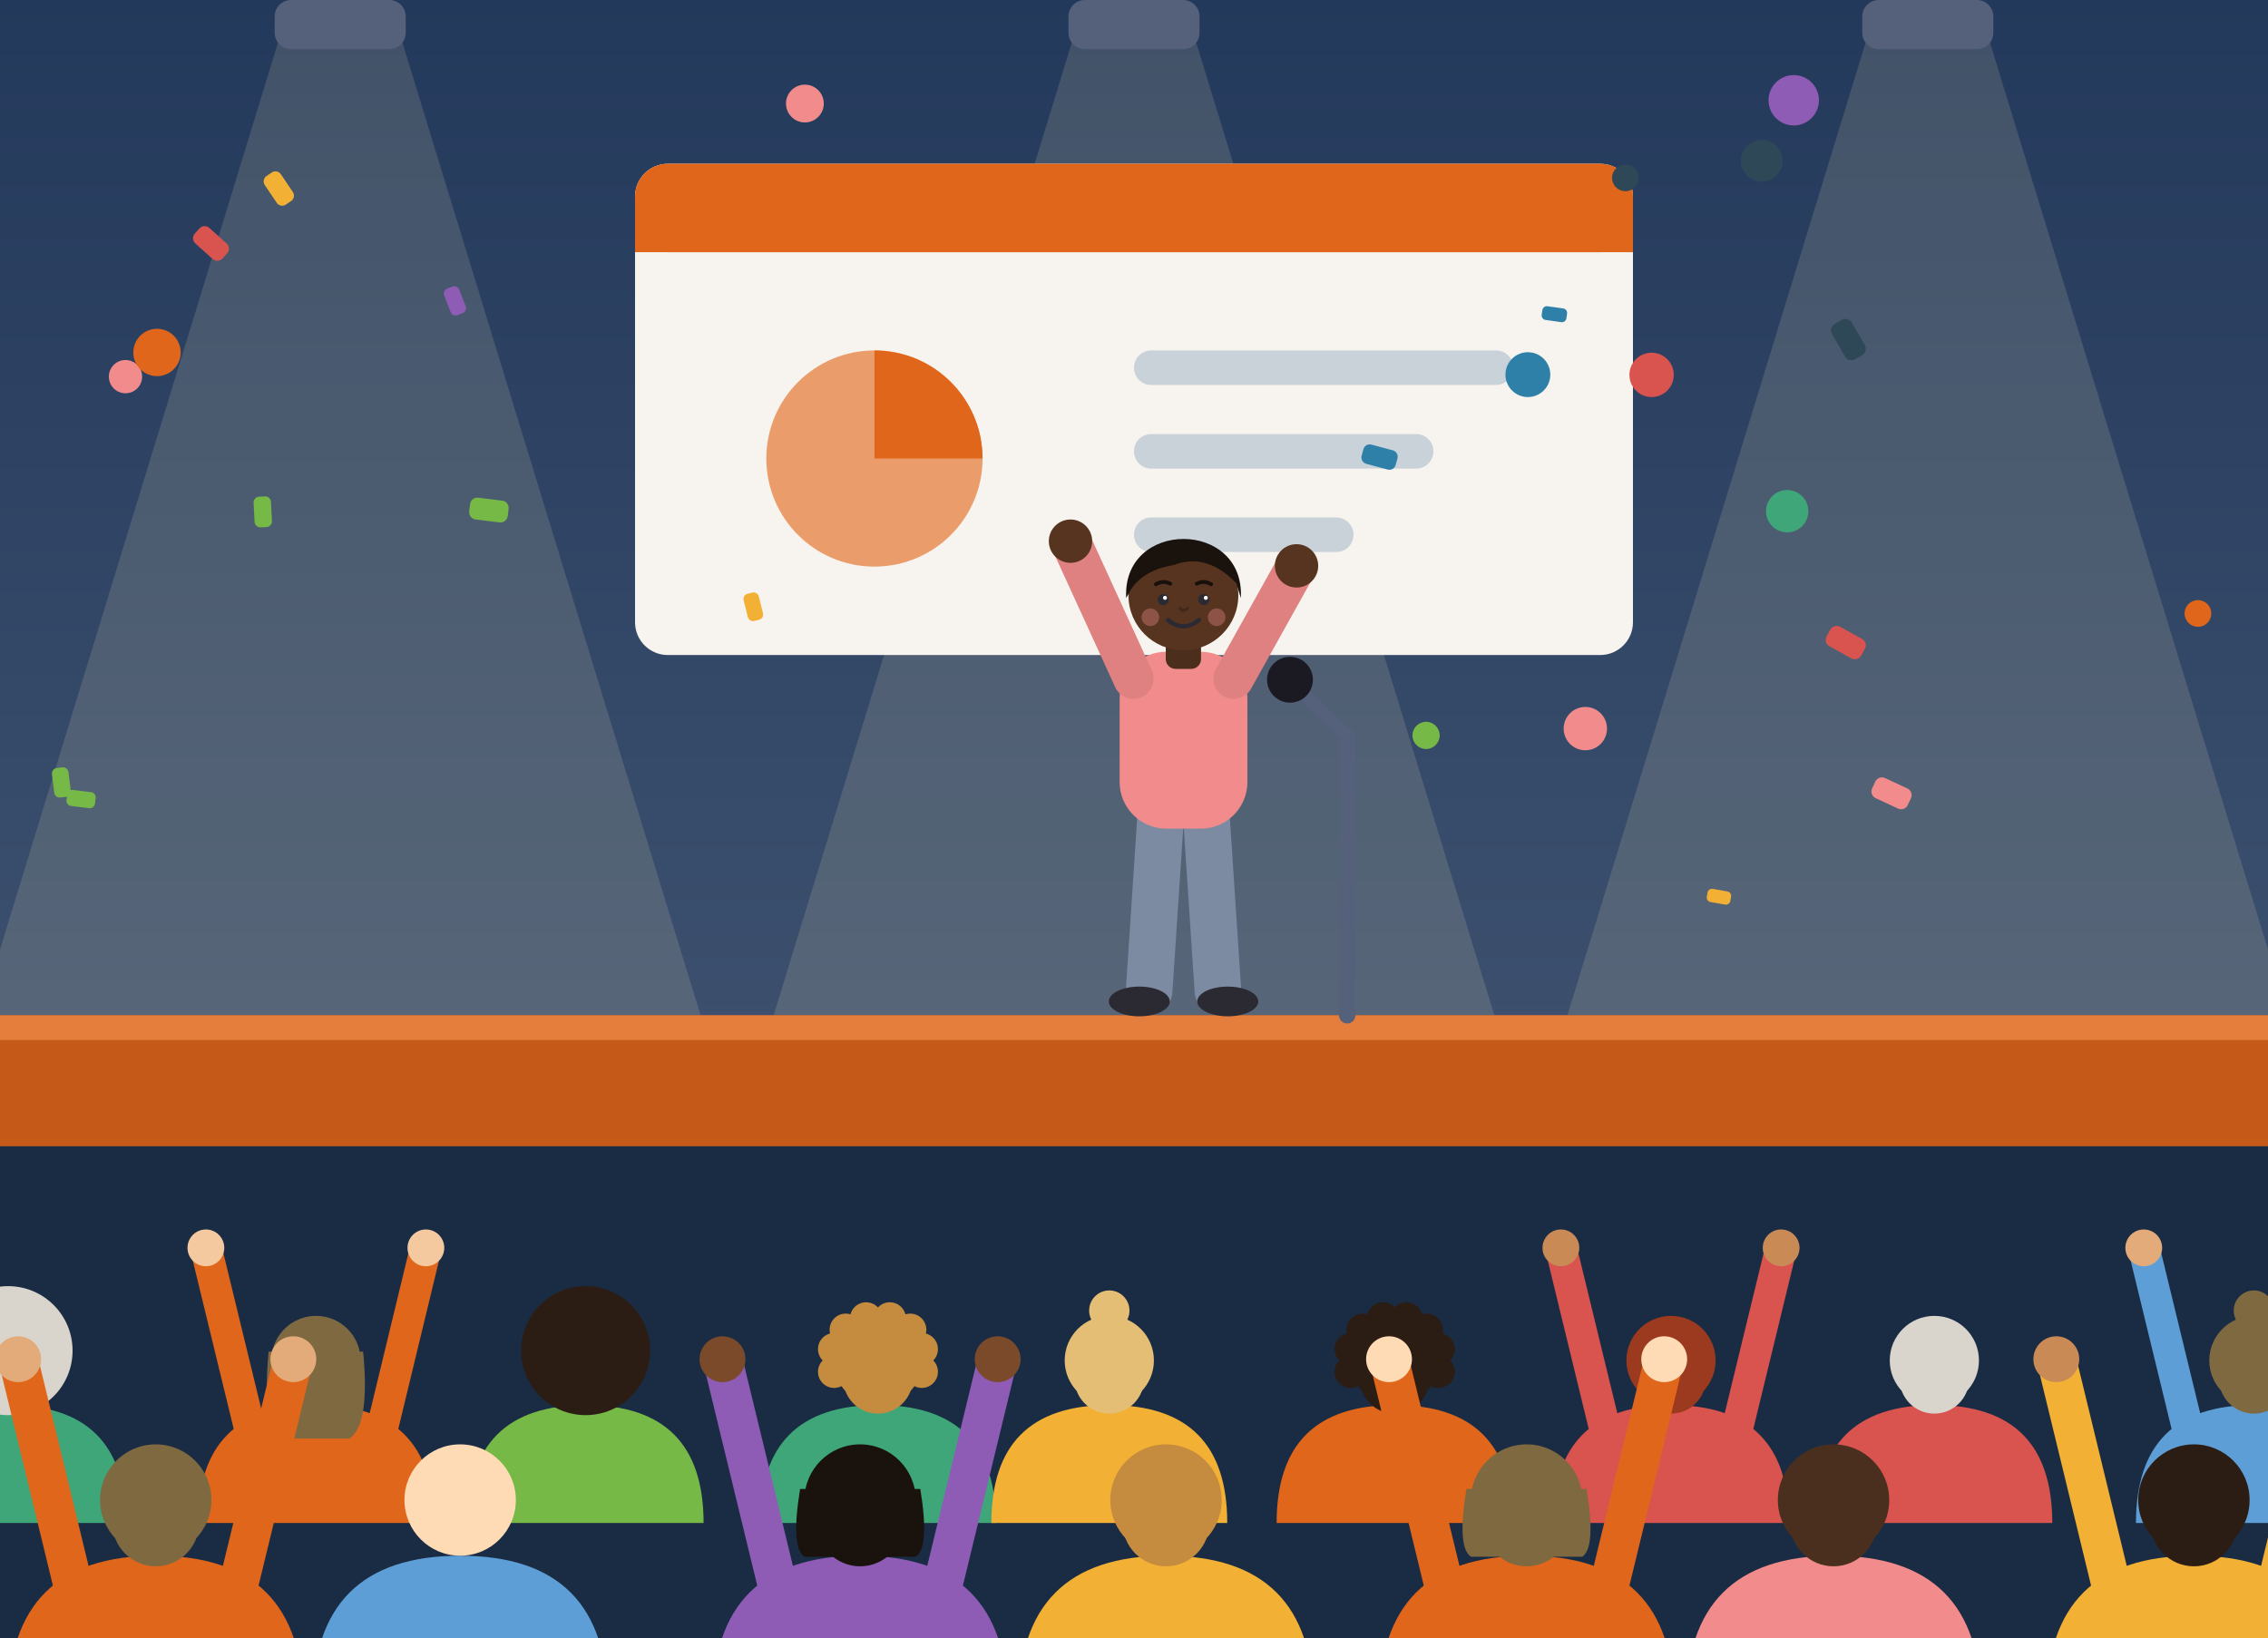
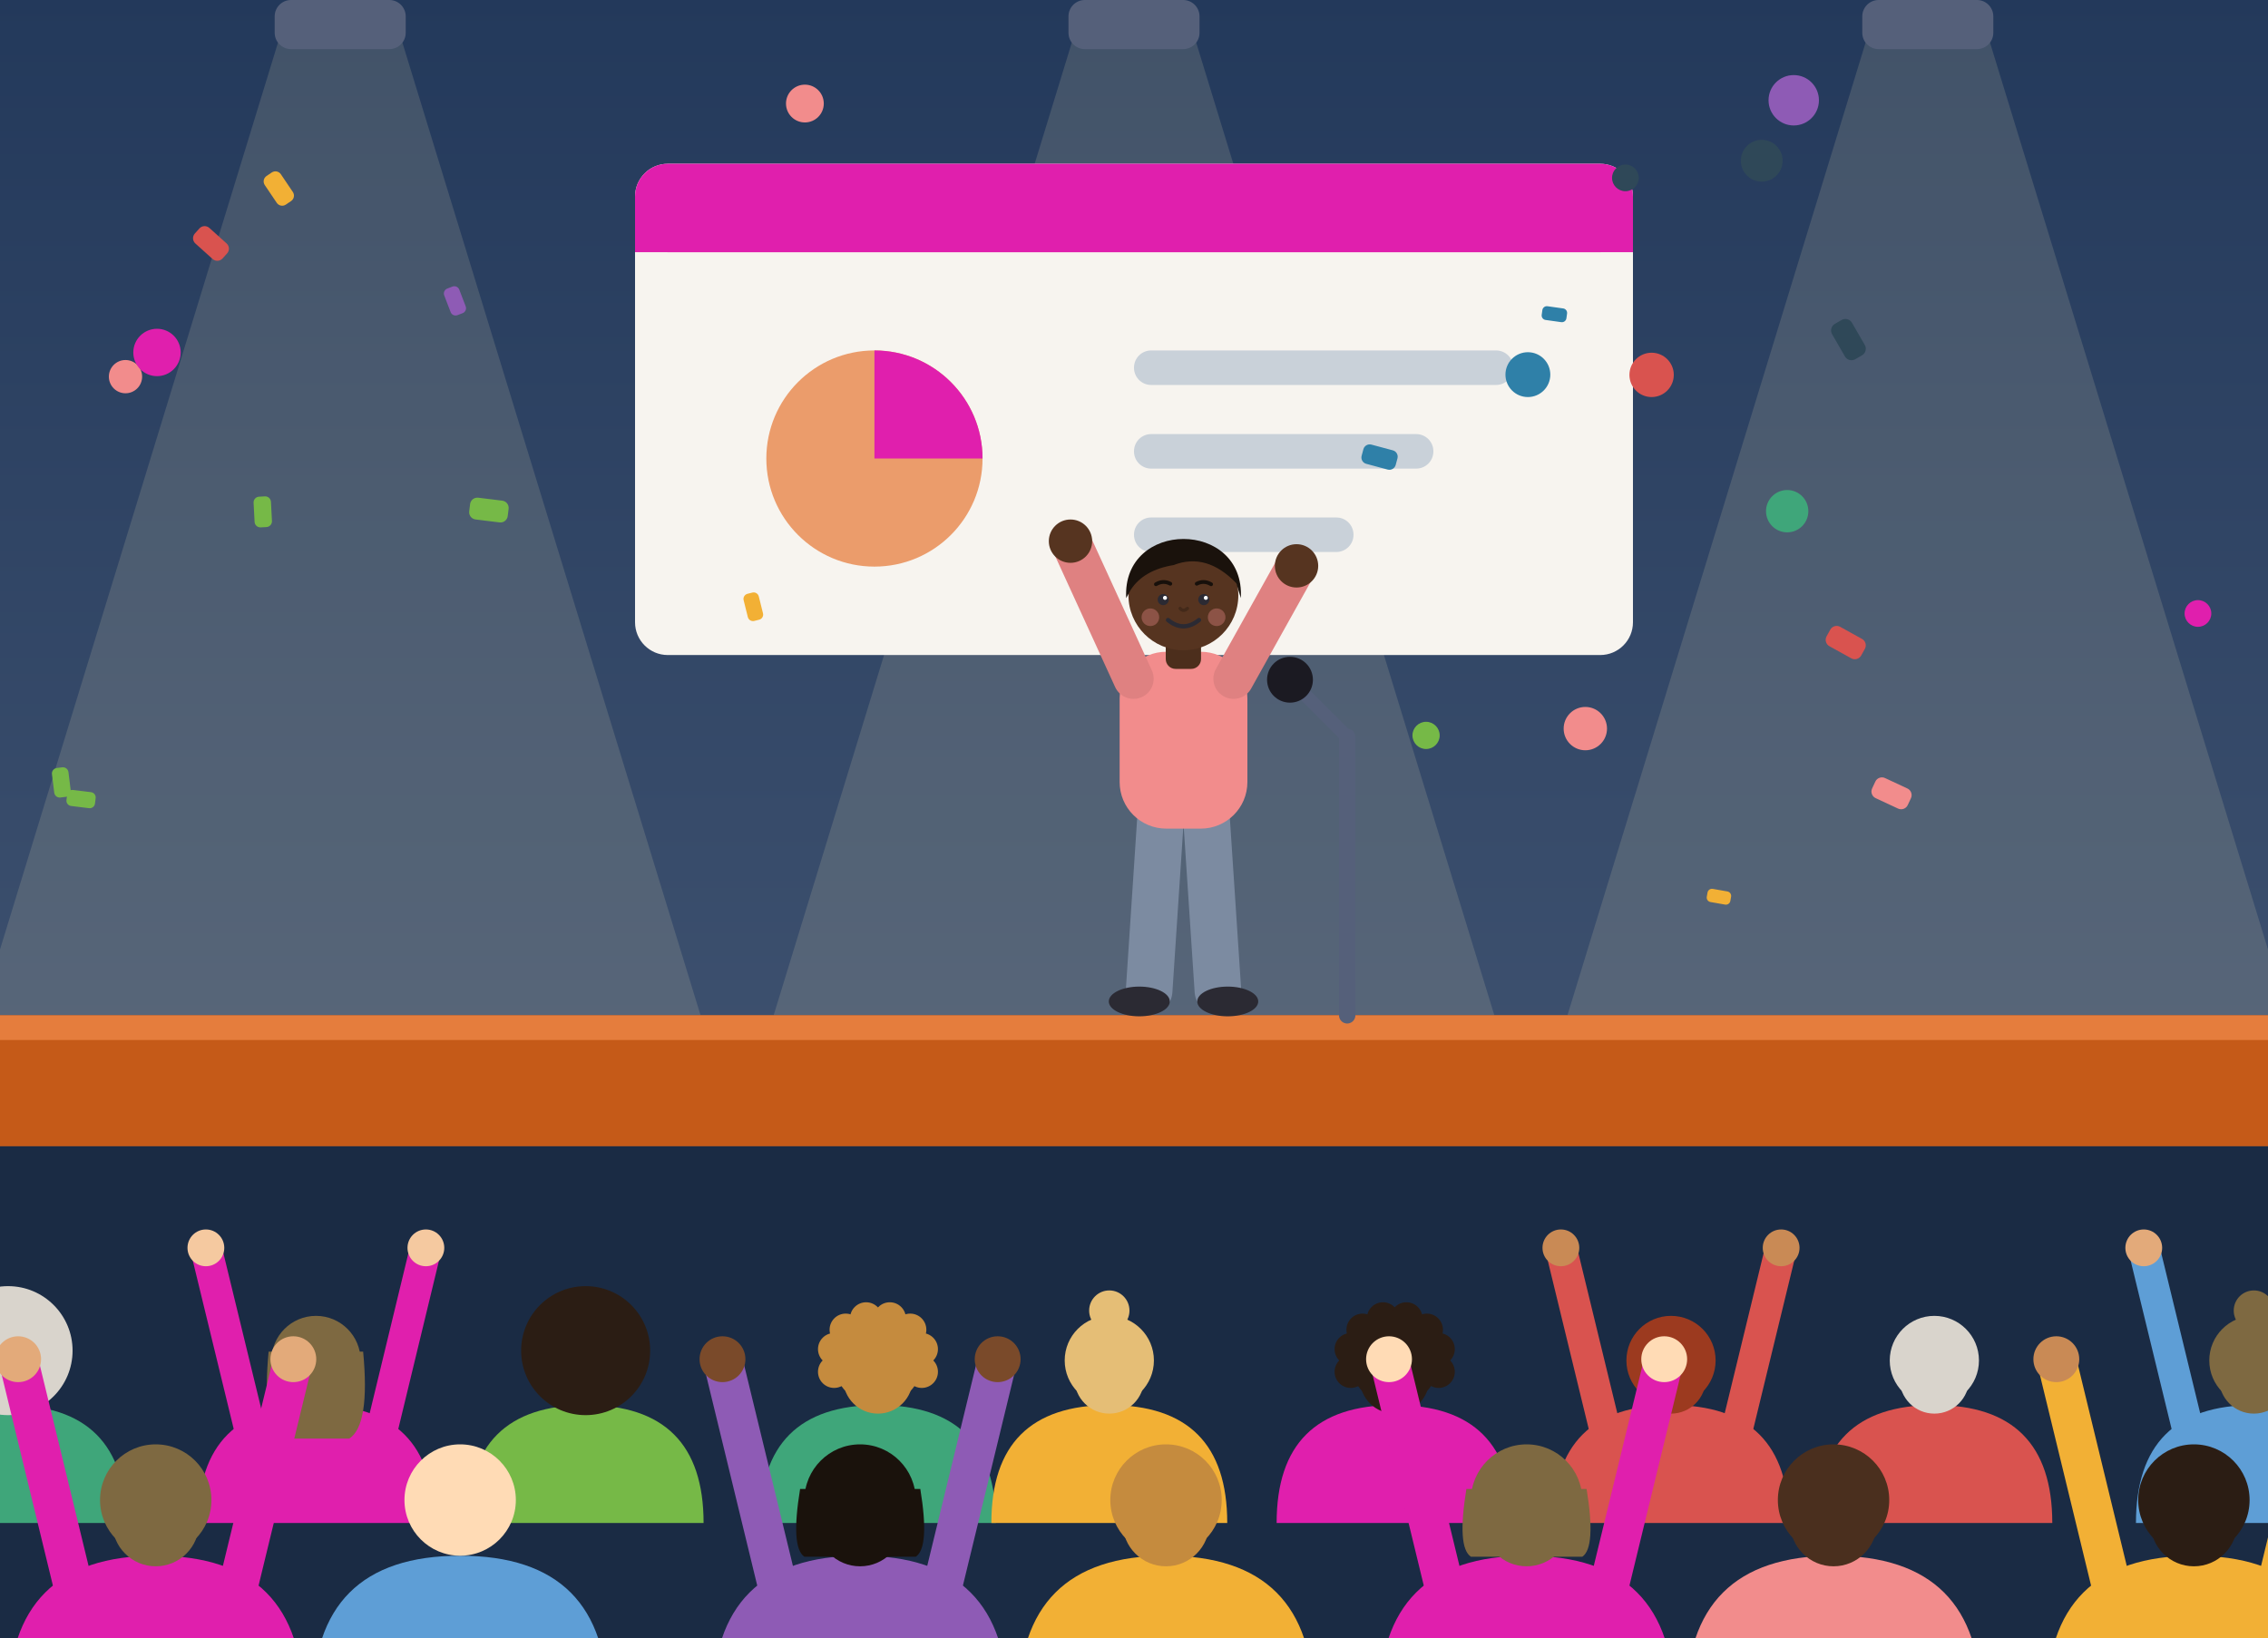
<svg xmlns="http://www.w3.org/2000/svg" viewBox="0 0 900 650" width="900" height="650">
  <defs>
    <linearGradient id="night" x1="0" y1="0" x2="0" y2="1">
      <stop offset="0" stop-color="#23395B" />
      <stop offset="1" stop-color="#4b5d79" />
    </linearGradient>
  </defs>
  <rect x="0" y="0" width="900" height="650" fill="url(#night)" />
  <path d="M115.5 0L154.5 0L278 403L-8 403Z" fill="#FFF1BF" opacity=".14" />
  <rect x="109" y="0" width="52" height="19.5" rx="6.5" fill="#55607A" />
  <path d="M430.5 0L469.5 0L593 403L307 403Z" fill="#FFF1BF" opacity=".14" />
  <rect x="424" y="0" width="52" height="19.5" rx="6.5" fill="#55607A" />
  <path d="M745.5 0L784.5 0L908 403L622 403Z" fill="#FFF1BF" opacity=".14" />
  <rect x="739" y="0" width="52" height="19.5" rx="6.5" fill="#55607A" />
  <rect x="252" y="65" width="396" height="195" rx="13" fill="#F7F4EF" />
-   <rect x="252" y="65" width="396" height="35.1" rx="13" fill="#E0661B" />
-   <rect x="252" y="84.5" width="396" height="15.6" fill="#E0661B" />
+   <rect x="252" y="65" width="396" height="35.1" rx="13" fill="#E01FAD" />
+   <rect x="252" y="84.5" width="396" height="15.6" fill="#E01FAD" />
  <circle cx="347" cy="182" r="42.9" fill="#eb9c6b" />
-   <path d="M347 182L347 139.1A42.9 42.9 0 0 1 389.9 182Z" fill="#E0661B" />
+   <path d="M347 182L347 139.1A42.9 42.9 0 0 1 389.9 182Z" fill="#E01FAD" />
  <rect x="450" y="139.1" width="150.5" height="13.7" rx="6.8" fill="#C9D1D9" />
  <rect x="450" y="172.3" width="118.8" height="13.7" rx="6.8" fill="#C9D1D9" />
  <rect x="450" y="205.4" width="87.1" height="13.7" rx="6.8" fill="#C9D1D9" />
  <rect x="107.4" y="196.9" width="12.2" height="6.9" rx="2.3" fill="#76B947" transform="rotate(87 107.4 196.9)" />
  <circle cx="699.1" cy="63.8" r="8.3" fill="#2F4858" />
  <rect x="541.7" y="175.8" width="14" height="7.9" rx="2.6" fill="#2F80A8" transform="rotate(15 541.7 175.8)" />
  <rect x="612.3" y="121.3" width="9.9" height="5.5" rx="1.8" fill="#2F80A8" transform="rotate(8 612.3 121.3)" />
  <circle cx="645" cy="70.6" r="5.3" fill="#2F4858" />
  <rect x="745.4" y="307.6" width="15.6" height="8.8" rx="2.9" fill="#F28C8C" transform="rotate(25 745.4 307.6)" />
  <rect x="26.9" y="313.3" width="11.4" height="6.4" rx="2.1" fill="#76B947" transform="rotate(7 26.9 313.3)" />
  <rect x="733.4" y="125.5" width="16.2" height="9.1" rx="3" fill="#2F4858" transform="rotate(60 733.4 125.5)" />
  <circle cx="629.1" cy="289.2" r="8.6" fill="#F28C8C" />
  <rect x="110" y="67" width="13.7" height="7.7" rx="2.6" fill="#F2B035" transform="rotate(56 110 67)" />
  <rect x="81" y="88.6" width="14.8" height="8.3" rx="2.8" fill="#D9534F" transform="rotate(42 81 88.6)" />
  <circle cx="49.8" cy="149.5" r="6.6" fill="#F28C8C" />
-   <circle cx="872.2" cy="243.5" r="5.3" fill="#E0661B" />
+   <circle cx="872.2" cy="243.5" r="5.3" fill="#E01FAD" />
  <circle cx="319.4" cy="41.1" r="7.5" fill="#F28C8C" />
  <rect x="26.9" y="304.3" width="11.8" height="6.6" rx="2.2" fill="#76B947" transform="rotate(83 26.9 304.3)" />
  <rect x="186.9" y="197.2" width="15.4" height="8.7" rx="2.9" fill="#76B947" transform="rotate(7 186.9 197.2)" />
  <rect x="727.7" y="247.4" width="15.7" height="8.8" rx="2.9" fill="#D9534F" transform="rotate(29 727.7 247.4)" />
  <circle cx="655.4" cy="148.8" r="8.8" fill="#D9534F" />
  <rect x="181.5" y="113" width="11.3" height="6.4" rx="2.1" fill="#8E5BB5" transform="rotate(69 181.5 113)" />
  <circle cx="606.3" cy="148.7" r="8.9" fill="#2F80A8" />
-   <circle cx="62.3" cy="139.9" r="9.4" fill="#E0661B" />
+   <circle cx="62.3" cy="139.9" r="9.4" fill="#E01FAD" />
  <circle cx="709.2" cy="202.9" r="8.4" fill="#3FA67A" />
  <rect x="300.6" y="234.7" width="11.1" height="6.2" rx="2.1" fill="#F2B035" transform="rotate(76 300.6 234.7)" />
  <circle cx="565.9" cy="291.9" r="5.4" fill="#76B947" />
  <rect x="677.9" y="352.5" width="9.5" height="5.3" rx="1.8" fill="#F2B035" transform="rotate(10 677.9 352.5)" />
  <circle cx="711.8" cy="39.8" r="10" fill="#8E5BB5" />
  <rect x="0" y="403" width="900" height="52" fill="#c55a18" />
  <rect x="0" y="403" width="900" height="9.8" fill="#e57d3d" />
  <rect x="0" y="455" width="900" height="650" fill="#1a2b44" />
  <path d="M460.9 319.2L456 393.3" fill="none" stroke="#7C8BA1" stroke-width="18.5" stroke-linecap="round" stroke-linejoin="round" />
  <path d="M478.4 319.2L483.3 393.3" fill="none" stroke="#7C8BA1" stroke-width="18.5" stroke-linecap="round" stroke-linejoin="round" />
  <ellipse cx="452.1" cy="397.5" rx="12.1" ry="5.9" fill="#2B2A33" />
  <ellipse cx="487.2" cy="397.5" rx="12.1" ry="5.9" fill="#2B2A33" />
  <rect x="444.3" y="258.7" width="50.7" height="70.2" rx="18.5" fill="#F28C8C" />
  <path d="M449.8 269.4L424.8 214.8" fill="none" stroke="#df8181" stroke-width="16" stroke-linecap="round" stroke-linejoin="round" />
  <circle cx="424.8" cy="214.8" r="8.6" fill="#563420" />
  <path d="M489.5 269.4L514.5 224.6" fill="none" stroke="#df8181" stroke-width="16" stroke-linecap="round" stroke-linejoin="round" />
  <circle cx="514.5" cy="224.6" r="8.6" fill="#563420" />
  <rect x="462.6" y="247" width="14" height="18.5" rx="3.9" fill="#4c2e1c" />
  <circle cx="469.6" cy="236.3" r="21.8" fill="#563420" />
  <circle cx="456.5" cy="245" r="3.5" fill="#F28C8C" opacity=".35" />
  <circle cx="482.8" cy="245" r="3.5" fill="#F28C8C" opacity=".35" />
  <circle cx="461.6" cy="238" r="2.2" fill="#2B2A33" />
  <circle cx="477.7" cy="238" r="2.2" fill="#2B2A33" />
  <circle cx="462.3" cy="237.3" r="0.8" fill="#fff" />
  <circle cx="478.5" cy="237.3" r="0.8" fill="#fff" />
  <path d="M458.7 231.9Q461.6 230.2 464.4 231.7M474.9 231.7Q477.7 230.2 480.6 231.9" fill="none" stroke="#17100b" stroke-width="1.5" stroke-linecap="round" stroke-linejoin="round" />
  <path d="M468.3 241.5Q469.6 243 471.2 241.5" fill="none" stroke="#432919" stroke-width="1.3" stroke-linecap="round" stroke-linejoin="round" />
  <path d="M463.5 246.1Q469.6 251.1 475.8 246.1" fill="none" stroke="#2B2A33" stroke-width="1.7" stroke-linecap="round" stroke-linejoin="round" />
  <path d="M446.9 237.4C445.2 206.1 494.1 206.1 492.4 237.4L490.6 231.5Q478.8 219.2 465.7 224.3Q453.9 226.2 448.7 234.1Z" fill="#1A120C" />
  <path d="M534.6 403L534.6 292.5" fill="none" stroke="#55607A" stroke-width="6.5" stroke-linecap="round" stroke-linejoin="round" />
  <path d="M534.6 292.5L515.1 273" fill="none" stroke="#55607A" stroke-width="5.2" stroke-linecap="round" stroke-linejoin="round" />
  <circle cx="511.9" cy="269.8" r="9.1" fill="#1B1A22" />
  <path d="M-43.6 604.5Q-43.6 557.7 3.2 557.7Q50 557.7 50 604.5Z" fill="#3FA67A" />
  <circle cx="3.2" cy="536.1" r="25.6" fill="#D9D4CC" />
  <circle cx="3.2" cy="540" r="17.7" fill="#D9D4CC" />
  <circle cx="3.2" cy="547.3" r="13.8" fill="#D9D4CC" />
-   <path d="M99.4 568.1L81.7 495.3" fill="none" stroke="#E0661B" stroke-width="12.5" stroke-linecap="round" stroke-linejoin="round" />
+   <path d="M99.4 568.1L81.7 495.3" fill="none" stroke="#E01FAD" stroke-width="12.5" stroke-linecap="round" stroke-linejoin="round" />
  <circle cx="81.7" cy="495.3" r="7.3" fill="#F5C9A0" />
-   <path d="M151.4 568.1L169 495.3" fill="none" stroke="#E0661B" stroke-width="12.5" stroke-linecap="round" stroke-linejoin="round" />
+   <path d="M151.4 568.1L169 495.3" fill="none" stroke="#E01FAD" stroke-width="12.5" stroke-linecap="round" stroke-linejoin="round" />
  <circle cx="169" cy="495.3" r="7.3" fill="#F5C9A0" />
-   <path d="M78.6 604.5Q78.6 557.7 125.4 557.7Q172.2 557.7 172.2 604.5Z" fill="#E0661B" />
+   <path d="M78.6 604.5Q78.6 557.7 125.4 557.7Q172.2 557.7 172.2 604.5Z" fill="#E01FAD" />
  <path d="M106.6 536.5Q103.8 565.7 112.1 571L138.6 571Q146.9 565.7 144.1 536.5Z" fill="#7e6941" />
  <circle cx="125.4" cy="540" r="17.7" fill="#7e6941" />
  <circle cx="125.4" cy="547.3" r="13.8" fill="#7e6941" />
  <path d="M185.6 604.5Q185.6 557.7 232.4 557.7Q279.2 557.7 279.2 604.5Z" fill="#76B947" />
  <circle cx="232.4" cy="536.1" r="25.6" fill="#2B1D14" />
  <circle cx="232.4" cy="540" r="17.7" fill="#2B1D14" />
  <circle cx="232.4" cy="547.3" r="13.8" fill="#2B1D14" />
  <path d="M301.6 604.5Q301.6 557.7 348.4 557.7Q395.2 557.7 395.2 604.5Z" fill="#3FA67A" />
  <circle cx="331" cy="544.5" r="6.4" fill="#C58B3E" />
  <circle cx="331" cy="535.5" r="6.4" fill="#C58B3E" />
  <circle cx="335.6" cy="527.8" r="6.4" fill="#C58B3E" />
  <circle cx="343.7" cy="523.3" r="6.4" fill="#C58B3E" />
  <circle cx="353.1" cy="523.3" r="6.4" fill="#C58B3E" />
  <circle cx="361.2" cy="527.8" r="6.4" fill="#C58B3E" />
  <circle cx="365.8" cy="535.5" r="6.4" fill="#C58B3E" />
  <circle cx="365.8" cy="544.5" r="6.4" fill="#C58B3E" />
  <circle cx="348.4" cy="540" r="17.7" fill="#C58B3E" />
  <circle cx="348.4" cy="547.3" r="13.8" fill="#C58B3E" />
  <path d="M393.4 604.5Q393.4 557.7 440.2 557.7Q487 557.7 487 604.5Z" fill="#F2B035" />
  <circle cx="440.2" cy="520.2" r="8" fill="#E5BE76" />
  <circle cx="440.2" cy="540" r="17.7" fill="#E5BE76" />
  <circle cx="440.2" cy="547.3" r="13.8" fill="#E5BE76" />
-   <path d="M506.6 604.5Q506.6 557.7 553.4 557.7Q600.2 557.7 600.2 604.5Z" fill="#E0661B" />
+   <path d="M506.6 604.5Q506.6 557.7 553.4 557.7Q600.2 557.7 600.2 604.5Z" fill="#E01FAD" />
  <circle cx="536" cy="544.5" r="6.4" fill="#2B1D14" />
  <circle cx="536" cy="535.5" r="6.4" fill="#2B1D14" />
  <circle cx="540.7" cy="527.8" r="6.4" fill="#2B1D14" />
  <circle cx="548.8" cy="523.3" r="6.4" fill="#2B1D14" />
  <circle cx="558.1" cy="523.3" r="6.4" fill="#2B1D14" />
  <circle cx="566.2" cy="527.8" r="6.4" fill="#2B1D14" />
  <circle cx="570.9" cy="535.5" r="6.4" fill="#2B1D14" />
  <circle cx="570.9" cy="544.5" r="6.4" fill="#2B1D14" />
  <circle cx="553.4" cy="540" r="17.7" fill="#2B1D14" />
  <circle cx="553.4" cy="547.3" r="13.8" fill="#2B1D14" />
  <path d="M637.1 568.1L619.4 495.3" fill="none" stroke="#D9534F" stroke-width="12.5" stroke-linecap="round" stroke-linejoin="round" />
  <circle cx="619.4" cy="495.3" r="7.3" fill="#C98A55" />
  <path d="M689.1 568.1L706.8 495.3" fill="none" stroke="#D9534F" stroke-width="12.5" stroke-linecap="round" stroke-linejoin="round" />
  <circle cx="706.8" cy="495.3" r="7.3" fill="#C98A55" />
  <path d="M616.3 604.5Q616.3 557.7 663.1 557.7Q709.9 557.7 709.9 604.5Z" fill="#D9534F" />
  <circle cx="663.1" cy="540" r="17.7" fill="#9C3A1F" />
  <circle cx="663.1" cy="547.3" r="13.8" fill="#9C3A1F" />
  <path d="M720.8 604.5Q720.8 557.7 767.6 557.7Q814.4 557.7 814.4 604.5Z" fill="#D9534F" />
  <circle cx="767.6" cy="540" r="17.7" fill="#D9D4CC" />
  <circle cx="767.6" cy="547.3" r="13.8" fill="#D9D4CC" />
  <path d="M868.4 568.1L850.7 495.3" fill="none" stroke="#5E9ED6" stroke-width="12.5" stroke-linecap="round" stroke-linejoin="round" />
  <circle cx="850.7" cy="495.3" r="7.3" fill="#E3AA7A" />
  <path d="M920.4 568.1L938 495.3" fill="none" stroke="#5E9ED6" stroke-width="12.5" stroke-linecap="round" stroke-linejoin="round" />
  <circle cx="938" cy="495.3" r="7.3" fill="#E3AA7A" />
  <path d="M847.6 604.5Q847.6 557.7 894.4 557.7Q941.2 557.7 941.2 604.5Z" fill="#5E9ED6" />
  <circle cx="894.4" cy="520.2" r="8" fill="#7e6941" />
  <circle cx="894.4" cy="540" r="17.7" fill="#7e6941" />
  <circle cx="894.4" cy="547.3" r="13.8" fill="#7e6941" />
  <path d="M957.2 604.5Q957.2 557.7 1004 557.7Q1050.8 557.7 1050.8 604.5Z" fill="#8E5BB5" />
  <circle cx="1004" cy="520.2" r="8" fill="#4A2F1E" />
  <circle cx="1004" cy="540" r="17.7" fill="#4A2F1E" />
  <circle cx="1004" cy="547.3" r="13.8" fill="#4A2F1E" />
-   <path d="M29.3 630.5L7.2 539.5" fill="none" stroke="#E0661B" stroke-width="15.6" stroke-linecap="round" stroke-linejoin="round" />
+   <path d="M29.3 630.5L7.2 539.5" fill="none" stroke="#E01FAD" stroke-width="15.6" stroke-linecap="round" stroke-linejoin="round" />
  <circle cx="7.2" cy="539.5" r="9.1" fill="#E3AA7A" />
-   <path d="M94.3 630.5L116.4 539.5" fill="none" stroke="#E0661B" stroke-width="15.6" stroke-linecap="round" stroke-linejoin="round" />
+   <path d="M94.3 630.5L116.4 539.5" fill="none" stroke="#E01FAD" stroke-width="15.6" stroke-linecap="round" stroke-linejoin="round" />
  <circle cx="116.4" cy="539.5" r="9.1" fill="#E3AA7A" />
-   <path d="M3.3 676Q3.3 617.5 61.8 617.5Q120.3 617.5 120.3 676Z" fill="#E0661B" />
+   <path d="M3.3 676Q3.3 617.5 61.8 617.5Q120.3 617.5 120.3 676Z" fill="#E01FAD" />
  <circle cx="61.8" cy="595.4" r="22.1" fill="#7e6941" />
  <circle cx="61.8" cy="604.5" r="17.2" fill="#7e6941" />
  <path d="M124.1 676Q124.1 617.5 182.6 617.5Q241.1 617.5 241.1 676Z" fill="#5E9ED6" />
  <circle cx="182.6" cy="595.4" r="22.1" fill="#FFDBB5" />
  <path d="M308.8 630.5L286.7 539.5" fill="none" stroke="#8E5BB5" stroke-width="15.6" stroke-linecap="round" stroke-linejoin="round" />
  <circle cx="286.7" cy="539.5" r="9.1" fill="#7A4A2A" />
  <path d="M373.8 630.5L395.9 539.5" fill="none" stroke="#8E5BB5" stroke-width="15.6" stroke-linecap="round" stroke-linejoin="round" />
  <circle cx="395.9" cy="539.5" r="9.1" fill="#7A4A2A" />
  <path d="M282.8 676Q282.8 617.5 341.3 617.5Q399.8 617.5 399.8 676Z" fill="#8E5BB5" />
  <path d="M317.5 591Q313.7 614.2 319.2 617.9L363.4 617.9Q369 614.2 365.2 591Z" fill="#1A120C" />
  <circle cx="341.3" cy="595.4" r="22.1" fill="#1A120C" />
  <circle cx="341.3" cy="604.5" r="17.2" fill="#1A120C" />
  <path d="M404.2 676Q404.2 617.5 462.7 617.5Q521.2 617.5 521.2 676Z" fill="#F2B035" />
  <circle cx="462.7" cy="595.4" r="22.1" fill="#C58B3E" />
  <circle cx="462.7" cy="604.5" r="17.2" fill="#C58B3E" />
-   <path d="M573.3 630.5L551.2 539.5" fill="none" stroke="#E0661B" stroke-width="15.6" stroke-linecap="round" stroke-linejoin="round" />
+   <path d="M573.3 630.5L551.2 539.5" fill="none" stroke="#E01FAD" stroke-width="15.6" stroke-linecap="round" stroke-linejoin="round" />
  <circle cx="551.2" cy="539.5" r="9.1" fill="#FFDBB5" />
-   <path d="M638.3 630.5L660.4 539.5" fill="none" stroke="#E0661B" stroke-width="15.6" stroke-linecap="round" stroke-linejoin="round" />
+   <path d="M638.3 630.5L660.4 539.5" fill="none" stroke="#E01FAD" stroke-width="15.6" stroke-linecap="round" stroke-linejoin="round" />
  <circle cx="660.4" cy="539.5" r="9.1" fill="#FFDBB5" />
-   <path d="M547.3 676Q547.3 617.5 605.8 617.5Q664.3 617.5 664.3 676Z" fill="#E0661B" />
+   <path d="M547.3 676Q547.3 617.5 605.8 617.5Q664.3 617.5 664.3 676Z" fill="#E01FAD" />
  <path d="M581.9 591Q578.1 614.2 583.7 617.9L627.9 617.9Q633.4 614.2 629.6 591Z" fill="#7e6941" />
  <circle cx="605.8" cy="595.4" r="22.1" fill="#7e6941" />
  <circle cx="605.8" cy="604.5" r="17.2" fill="#7e6941" />
  <path d="M669.1 676Q669.1 617.5 727.6 617.5Q786.1 617.5 786.1 676Z" fill="#F28C8C" />
  <circle cx="727.6" cy="595.4" r="22.1" fill="#4A2F1E" />
  <circle cx="727.6" cy="604.5" r="17.2" fill="#4A2F1E" />
  <path d="M838.1 630.5L816 539.5" fill="none" stroke="#F2B035" stroke-width="15.6" stroke-linecap="round" stroke-linejoin="round" />
  <circle cx="816" cy="539.5" r="9.1" fill="#C98A55" />
  <path d="M903.1 630.5L925.2 539.5" fill="none" stroke="#F2B035" stroke-width="15.6" stroke-linecap="round" stroke-linejoin="round" />
  <circle cx="925.2" cy="539.5" r="9.1" fill="#C98A55" />
  <path d="M812.1 676Q812.1 617.5 870.6 617.5Q929.1 617.5 929.1 676Z" fill="#F2B035" />
  <circle cx="870.6" cy="595.4" r="22.1" fill="#2B1D14" />
  <circle cx="870.6" cy="604.5" r="17.2" fill="#2B1D14" />
  <path d="M948.5 676Q948.5 617.5 1007 617.5Q1065.5 617.5 1065.5 676Z" fill="#D9534F" />
  <circle cx="1007" cy="570.6" r="9.9" fill="#1A120C" />
  <circle cx="1007" cy="595.4" r="22.1" fill="#1A120C" />
  <circle cx="1007" cy="604.5" r="17.2" fill="#1A120C" />
</svg>
